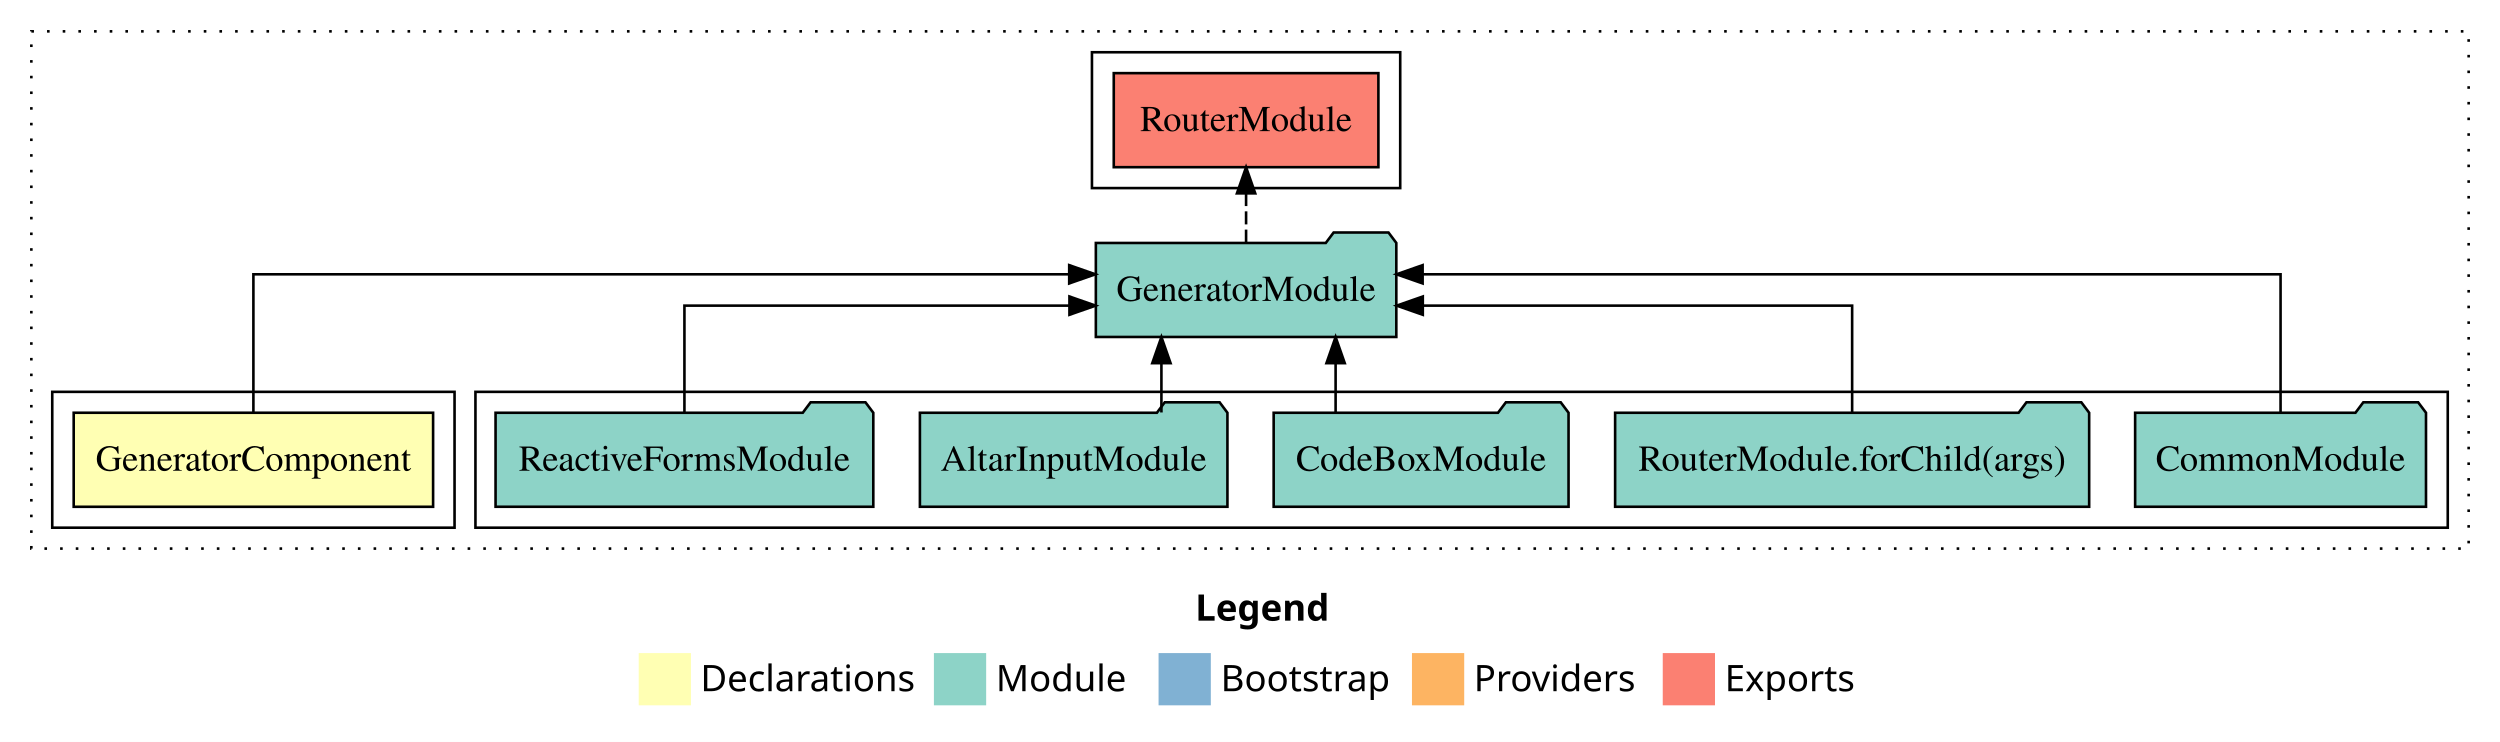
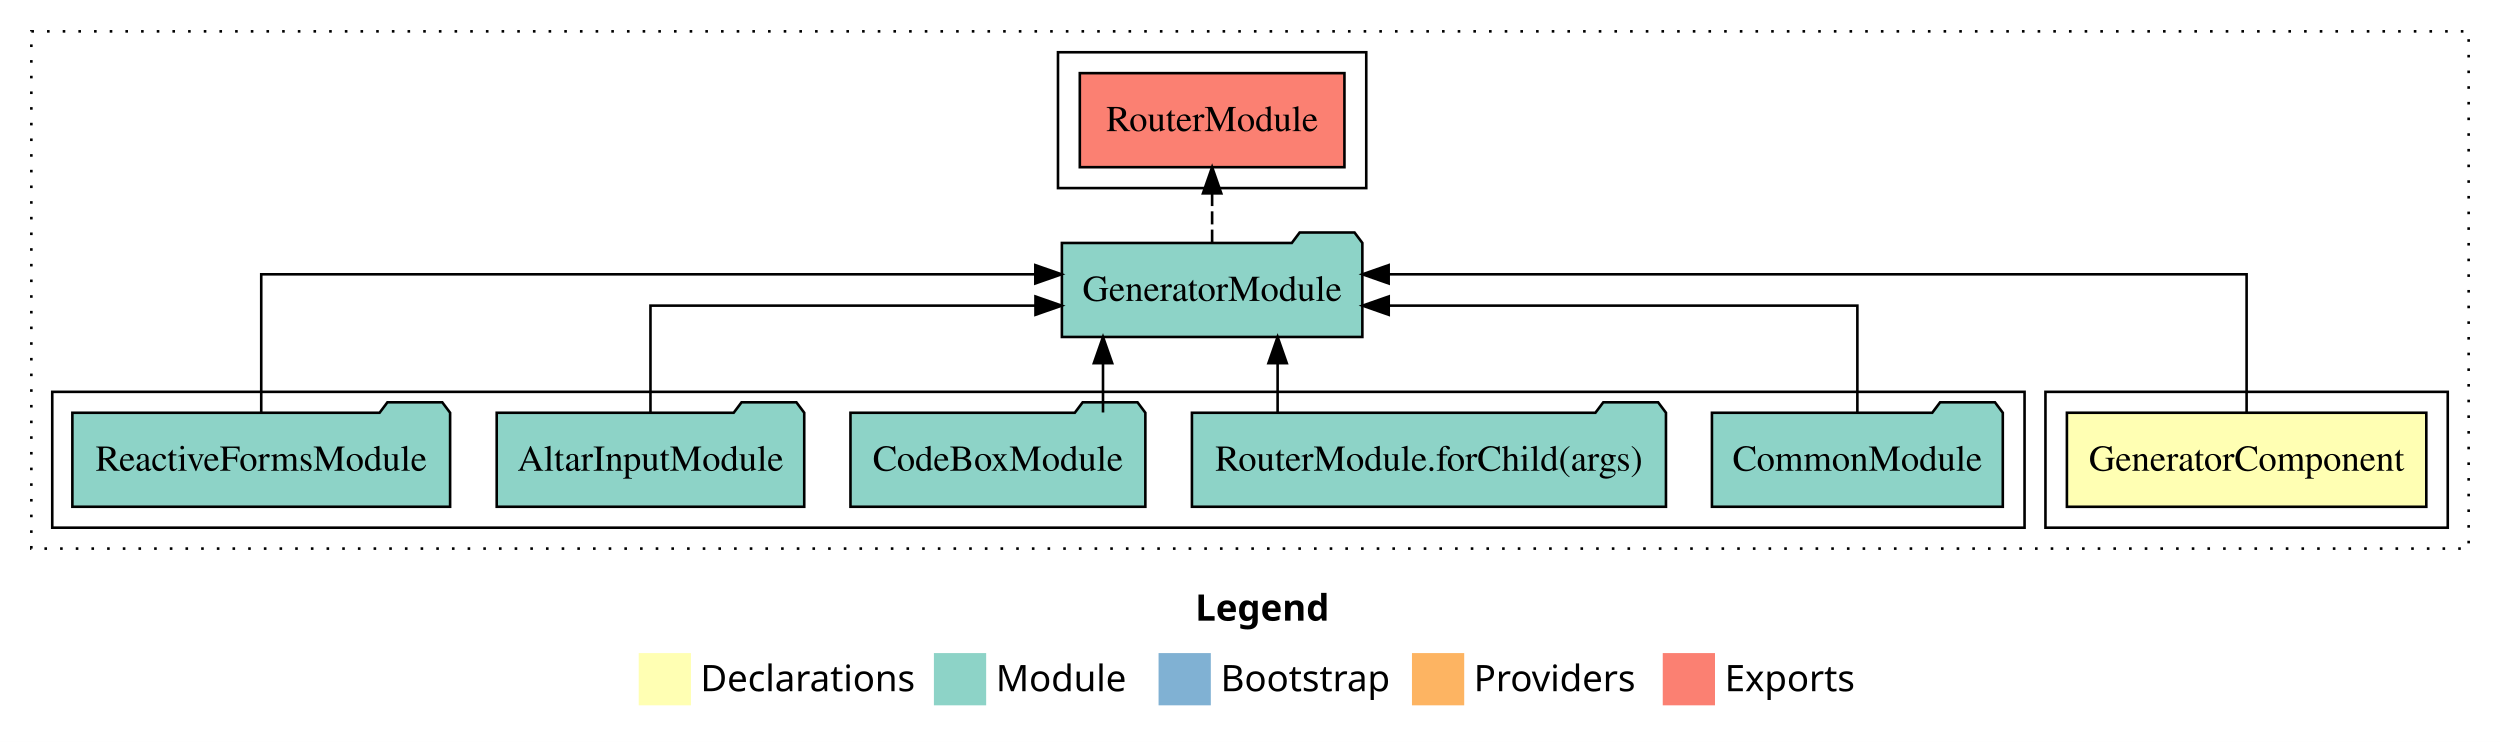
<svg xmlns="http://www.w3.org/2000/svg" width="957pt" height="284pt" viewBox="0.00 0.00 957.00 284.00">
  <g id="graph0" class="graph" transform="scale(1 1) rotate(0) translate(4 280)">
    <polygon fill="white" stroke="transparent" points="-4,4 -4,-280 953,-280 953,4 -4,4" />
    <text text-anchor="start" x="453.51" y="-42.4" font-family="sans-serif" font-weight="bold" font-size="14.00">Legend</text>
    <polygon fill="#ffffb3" stroke="transparent" points="240.5,-10 240.5,-30 260.5,-30 260.5,-10 240.5,-10" />
    <text text-anchor="start" x="264.13" y="-15.4" font-family="sans-serif" font-size="14.00">  Declarations</text>
    <polygon fill="#8dd3c7" stroke="transparent" points="353.5,-10 353.5,-30 373.5,-30 373.5,-10 353.5,-10" />
    <text text-anchor="start" x="377.23" y="-15.4" font-family="sans-serif" font-size="14.00">  Module</text>
    <polygon fill="#80b1d3" stroke="transparent" points="439.5,-10 439.5,-30 459.5,-30 459.5,-10 439.5,-10" />
    <text text-anchor="start" x="463.28" y="-15.4" font-family="sans-serif" font-size="14.00">  Bootstrap</text>
    <polygon fill="#fdb462" stroke="transparent" points="536.5,-10 536.5,-30 556.5,-30 556.5,-10 536.5,-10" />
    <text text-anchor="start" x="560.17" y="-15.4" font-family="sans-serif" font-size="14.00">  Providers</text>
    <polygon fill="#fb8072" stroke="transparent" points="632.5,-10 632.5,-30 652.5,-30 652.5,-10 632.5,-10" />
    <text text-anchor="start" x="656.23" y="-15.4" font-family="sans-serif" font-size="14.00">  Exports</text>
    <g id="clust1" class="cluster">
      <polygon fill="none" stroke="black" stroke-dasharray="1,5" points="8,-70 8,-268 941,-268 941,-70 8,-70" />
    </g>
-     <g id="clust4" class="cluster">
-       <polygon fill="none" stroke="black" points="178,-78 178,-130 933,-130 933,-78 178,-78" />
+     <g id="clust5" class="cluster">
+       <polygon fill="none" stroke="black" points="401,-208 401,-260 519,-260 519,-208 401,-208" />
    </g>
    <g id="clust2" class="cluster">
-       <polygon fill="none" stroke="black" points="16,-78 16,-130 170,-130 170,-78 16,-78" />
+       <polygon fill="none" stroke="black" points="779,-78 779,-130 933,-130 933,-78 779,-78" />
    </g>
-     <g id="clust5" class="cluster">
-       <polygon fill="none" stroke="black" points="414,-208 414,-260 532,-260 532,-208 414,-208" />
+     <g id="clust4" class="cluster">
+       <polygon fill="none" stroke="black" points="16,-78 16,-130 771,-130 771,-78 16,-78" />
    </g>
    <g id="node1" class="node">
-       <polygon fill="#ffffb3" stroke="black" points="161.79,-122 24.21,-122 24.21,-86 161.79,-86 161.79,-122" />
-       <text text-anchor="middle" x="93" y="-99.8" font-family="Times,serif" font-size="14.00">GeneratorComponent</text>
+       <polygon fill="#ffffb3" stroke="black" points="924.79,-122 787.21,-122 787.21,-86 924.79,-86 924.79,-122" />
+       <text text-anchor="middle" x="856" y="-99.8" font-family="Times,serif" font-size="14.00">GeneratorComponent</text>
    </g>
    <g id="node2" class="node">
-       <polygon fill="#8dd3c7" stroke="black" points="530.51,-187 527.51,-191 506.51,-191 503.51,-187 415.49,-187 415.49,-151 530.51,-151 530.51,-187" />
-       <text text-anchor="middle" x="473" y="-164.8" font-family="Times,serif" font-size="14.00">GeneratorModule</text>
+       <polygon fill="#8dd3c7" stroke="black" points="517.51,-187 514.51,-191 493.51,-191 490.51,-187 402.49,-187 402.49,-151 517.51,-151 517.51,-187" />
+       <text text-anchor="middle" x="460" y="-164.8" font-family="Times,serif" font-size="14.00">GeneratorModule</text>
    </g>
    <g id="edge1" class="edge">
-       <path fill="none" stroke="black" d="M93,-122.28C93,-143.32 93,-175 93,-175 93,-175 405.29,-175 405.29,-175" />
-       <polygon fill="black" stroke="black" points="405.29,-178.5 415.29,-175 405.29,-171.5 405.29,-178.5" />
+       <path fill="none" stroke="black" d="M856,-122.28C856,-143.32 856,-175 856,-175 856,-175 527.58,-175 527.58,-175" />
+       <polygon fill="black" stroke="black" points="527.58,-171.5 517.58,-175 527.58,-178.5 527.58,-171.5" />
    </g>
    <g id="node8" class="node">
-       <polygon fill="#fb8072" stroke="black" points="523.65,-252 422.35,-252 422.35,-216 523.65,-216 523.65,-252" />
-       <text text-anchor="middle" x="473" y="-229.8" font-family="Times,serif" font-size="14.00">RouterModule </text>
+       <polygon fill="#fb8072" stroke="black" points="510.65,-252 409.35,-252 409.35,-216 510.65,-216 510.65,-252" />
+       <text text-anchor="middle" x="460" y="-229.8" font-family="Times,serif" font-size="14.00">RouterModule </text>
    </g>
    <g id="edge7" class="edge">
-       <path fill="none" stroke="black" stroke-dasharray="5,2" d="M473,-187.11C473,-187.11 473,-205.99 473,-205.99" />
-       <polygon fill="black" stroke="black" points="469.5,-205.99 473,-215.99 476.5,-205.99 469.5,-205.99" />
+       <path fill="none" stroke="black" stroke-dasharray="5,2" d="M460,-187.11C460,-187.11 460,-205.99 460,-205.99" />
+       <polygon fill="black" stroke="black" points="456.5,-205.99 460,-215.99 463.5,-205.99 456.5,-205.99" />
    </g>
    <g id="node3" class="node">
-       <polygon fill="#8dd3c7" stroke="black" points="924.67,-122 921.67,-126 900.67,-126 897.67,-122 813.33,-122 813.33,-86 924.67,-86 924.67,-122" />
-       <text text-anchor="middle" x="869" y="-99.8" font-family="Times,serif" font-size="14.00">CommonModule</text>
+       <polygon fill="#8dd3c7" stroke="black" points="762.67,-122 759.67,-126 738.67,-126 735.67,-122 651.33,-122 651.33,-86 762.67,-86 762.67,-122" />
+       <text text-anchor="middle" x="707" y="-99.8" font-family="Times,serif" font-size="14.00">CommonModule</text>
    </g>
    <g id="edge2" class="edge">
-       <path fill="none" stroke="black" d="M869,-122.28C869,-143.32 869,-175 869,-175 869,-175 540.58,-175 540.58,-175" />
-       <polygon fill="black" stroke="black" points="540.58,-171.5 530.58,-175 540.58,-178.5 540.58,-171.5" />
+       <path fill="none" stroke="black" d="M707,-122.02C707,-139.37 707,-163 707,-163 707,-163 527.6,-163 527.6,-163" />
+       <polygon fill="black" stroke="black" points="527.6,-159.5 517.6,-163 527.6,-166.5 527.6,-159.5" />
    </g>
    <g id="node4" class="node">
-       <polygon fill="#8dd3c7" stroke="black" points="795.73,-122 792.73,-126 771.73,-126 768.73,-122 614.27,-122 614.27,-86 795.73,-86 795.73,-122" />
-       <text text-anchor="middle" x="705" y="-99.8" font-family="Times,serif" font-size="14.00">RouterModule.forChild(args)</text>
+       <polygon fill="#8dd3c7" stroke="black" points="633.73,-122 630.73,-126 609.73,-126 606.73,-122 452.27,-122 452.27,-86 633.73,-86 633.73,-122" />
+       <text text-anchor="middle" x="543" y="-99.8" font-family="Times,serif" font-size="14.00">RouterModule.forChild(args)</text>
    </g>
    <g id="edge3" class="edge">
-       <path fill="none" stroke="black" d="M705,-122.02C705,-139.37 705,-163 705,-163 705,-163 540.65,-163 540.65,-163" />
-       <polygon fill="black" stroke="black" points="540.65,-159.5 530.65,-163 540.65,-166.5 540.65,-159.5" />
+       <path fill="none" stroke="black" d="M485.07,-122.11C485.07,-122.11 485.07,-140.99 485.07,-140.99" />
+       <polygon fill="black" stroke="black" points="481.57,-140.99 485.07,-150.99 488.57,-140.99 481.57,-140.99" />
    </g>
    <g id="node5" class="node">
-       <polygon fill="#8dd3c7" stroke="black" points="596.44,-122 593.44,-126 572.44,-126 569.44,-122 483.56,-122 483.56,-86 596.44,-86 596.44,-122" />
-       <text text-anchor="middle" x="540" y="-99.8" font-family="Times,serif" font-size="14.00">CodeBoxModule</text>
+       <polygon fill="#8dd3c7" stroke="black" points="434.44,-122 431.44,-126 410.44,-126 407.44,-122 321.56,-122 321.56,-86 434.44,-86 434.44,-122" />
+       <text text-anchor="middle" x="378" y="-99.8" font-family="Times,serif" font-size="14.00">CodeBoxModule</text>
    </g>
    <g id="edge4" class="edge">
-       <path fill="none" stroke="black" d="M507.27,-122.11C507.27,-122.11 507.27,-140.99 507.27,-140.99" />
-       <polygon fill="black" stroke="black" points="503.77,-140.99 507.27,-150.99 510.77,-140.99 503.77,-140.99" />
+       <path fill="none" stroke="black" d="M418.23,-122.11C418.23,-122.11 418.23,-140.99 418.23,-140.99" />
+       <polygon fill="black" stroke="black" points="414.73,-140.99 418.23,-150.99 421.73,-140.99 414.73,-140.99" />
    </g>
    <g id="node6" class="node">
-       <polygon fill="#8dd3c7" stroke="black" points="465.86,-122 462.86,-126 441.86,-126 438.86,-122 348.14,-122 348.14,-86 465.86,-86 465.86,-122" />
-       <text text-anchor="middle" x="407" y="-99.8" font-family="Times,serif" font-size="14.00">AltarInputModule</text>
+       <polygon fill="#8dd3c7" stroke="black" points="303.86,-122 300.86,-126 279.86,-126 276.86,-122 186.14,-122 186.14,-86 303.86,-86 303.86,-122" />
+       <text text-anchor="middle" x="245" y="-99.8" font-family="Times,serif" font-size="14.00">AltarInputModule</text>
    </g>
    <g id="edge5" class="edge">
-       <path fill="none" stroke="black" d="M440.59,-122.11C440.59,-122.11 440.59,-140.99 440.59,-140.99" />
-       <polygon fill="black" stroke="black" points="437.09,-140.99 440.59,-150.99 444.09,-140.99 437.09,-140.99" />
+       <path fill="none" stroke="black" d="M245,-122.02C245,-139.37 245,-163 245,-163 245,-163 392.38,-163 392.38,-163" />
+       <polygon fill="black" stroke="black" points="392.38,-166.5 402.38,-163 392.38,-159.5 392.38,-166.5" />
    </g>
    <g id="node7" class="node">
-       <polygon fill="#8dd3c7" stroke="black" points="330.3,-122 327.3,-126 306.3,-126 303.3,-122 185.7,-122 185.7,-86 330.3,-86 330.3,-122" />
-       <text text-anchor="middle" x="258" y="-99.8" font-family="Times,serif" font-size="14.00">ReactiveFormsModule</text>
+       <polygon fill="#8dd3c7" stroke="black" points="168.3,-122 165.3,-126 144.3,-126 141.3,-122 23.7,-122 23.7,-86 168.3,-86 168.3,-122" />
+       <text text-anchor="middle" x="96" y="-99.8" font-family="Times,serif" font-size="14.00">ReactiveFormsModule</text>
    </g>
    <g id="edge6" class="edge">
-       <path fill="none" stroke="black" d="M258,-122.02C258,-139.37 258,-163 258,-163 258,-163 405.38,-163 405.38,-163" />
-       <polygon fill="black" stroke="black" points="405.38,-166.5 415.38,-163 405.38,-159.5 405.38,-166.5" />
+       <path fill="none" stroke="black" d="M96,-122.28C96,-143.32 96,-175 96,-175 96,-175 392.32,-175 392.32,-175" />
+       <polygon fill="black" stroke="black" points="392.32,-178.5 402.32,-175 392.32,-171.5 392.32,-178.5" />
    </g>
  </g>
</svg>
